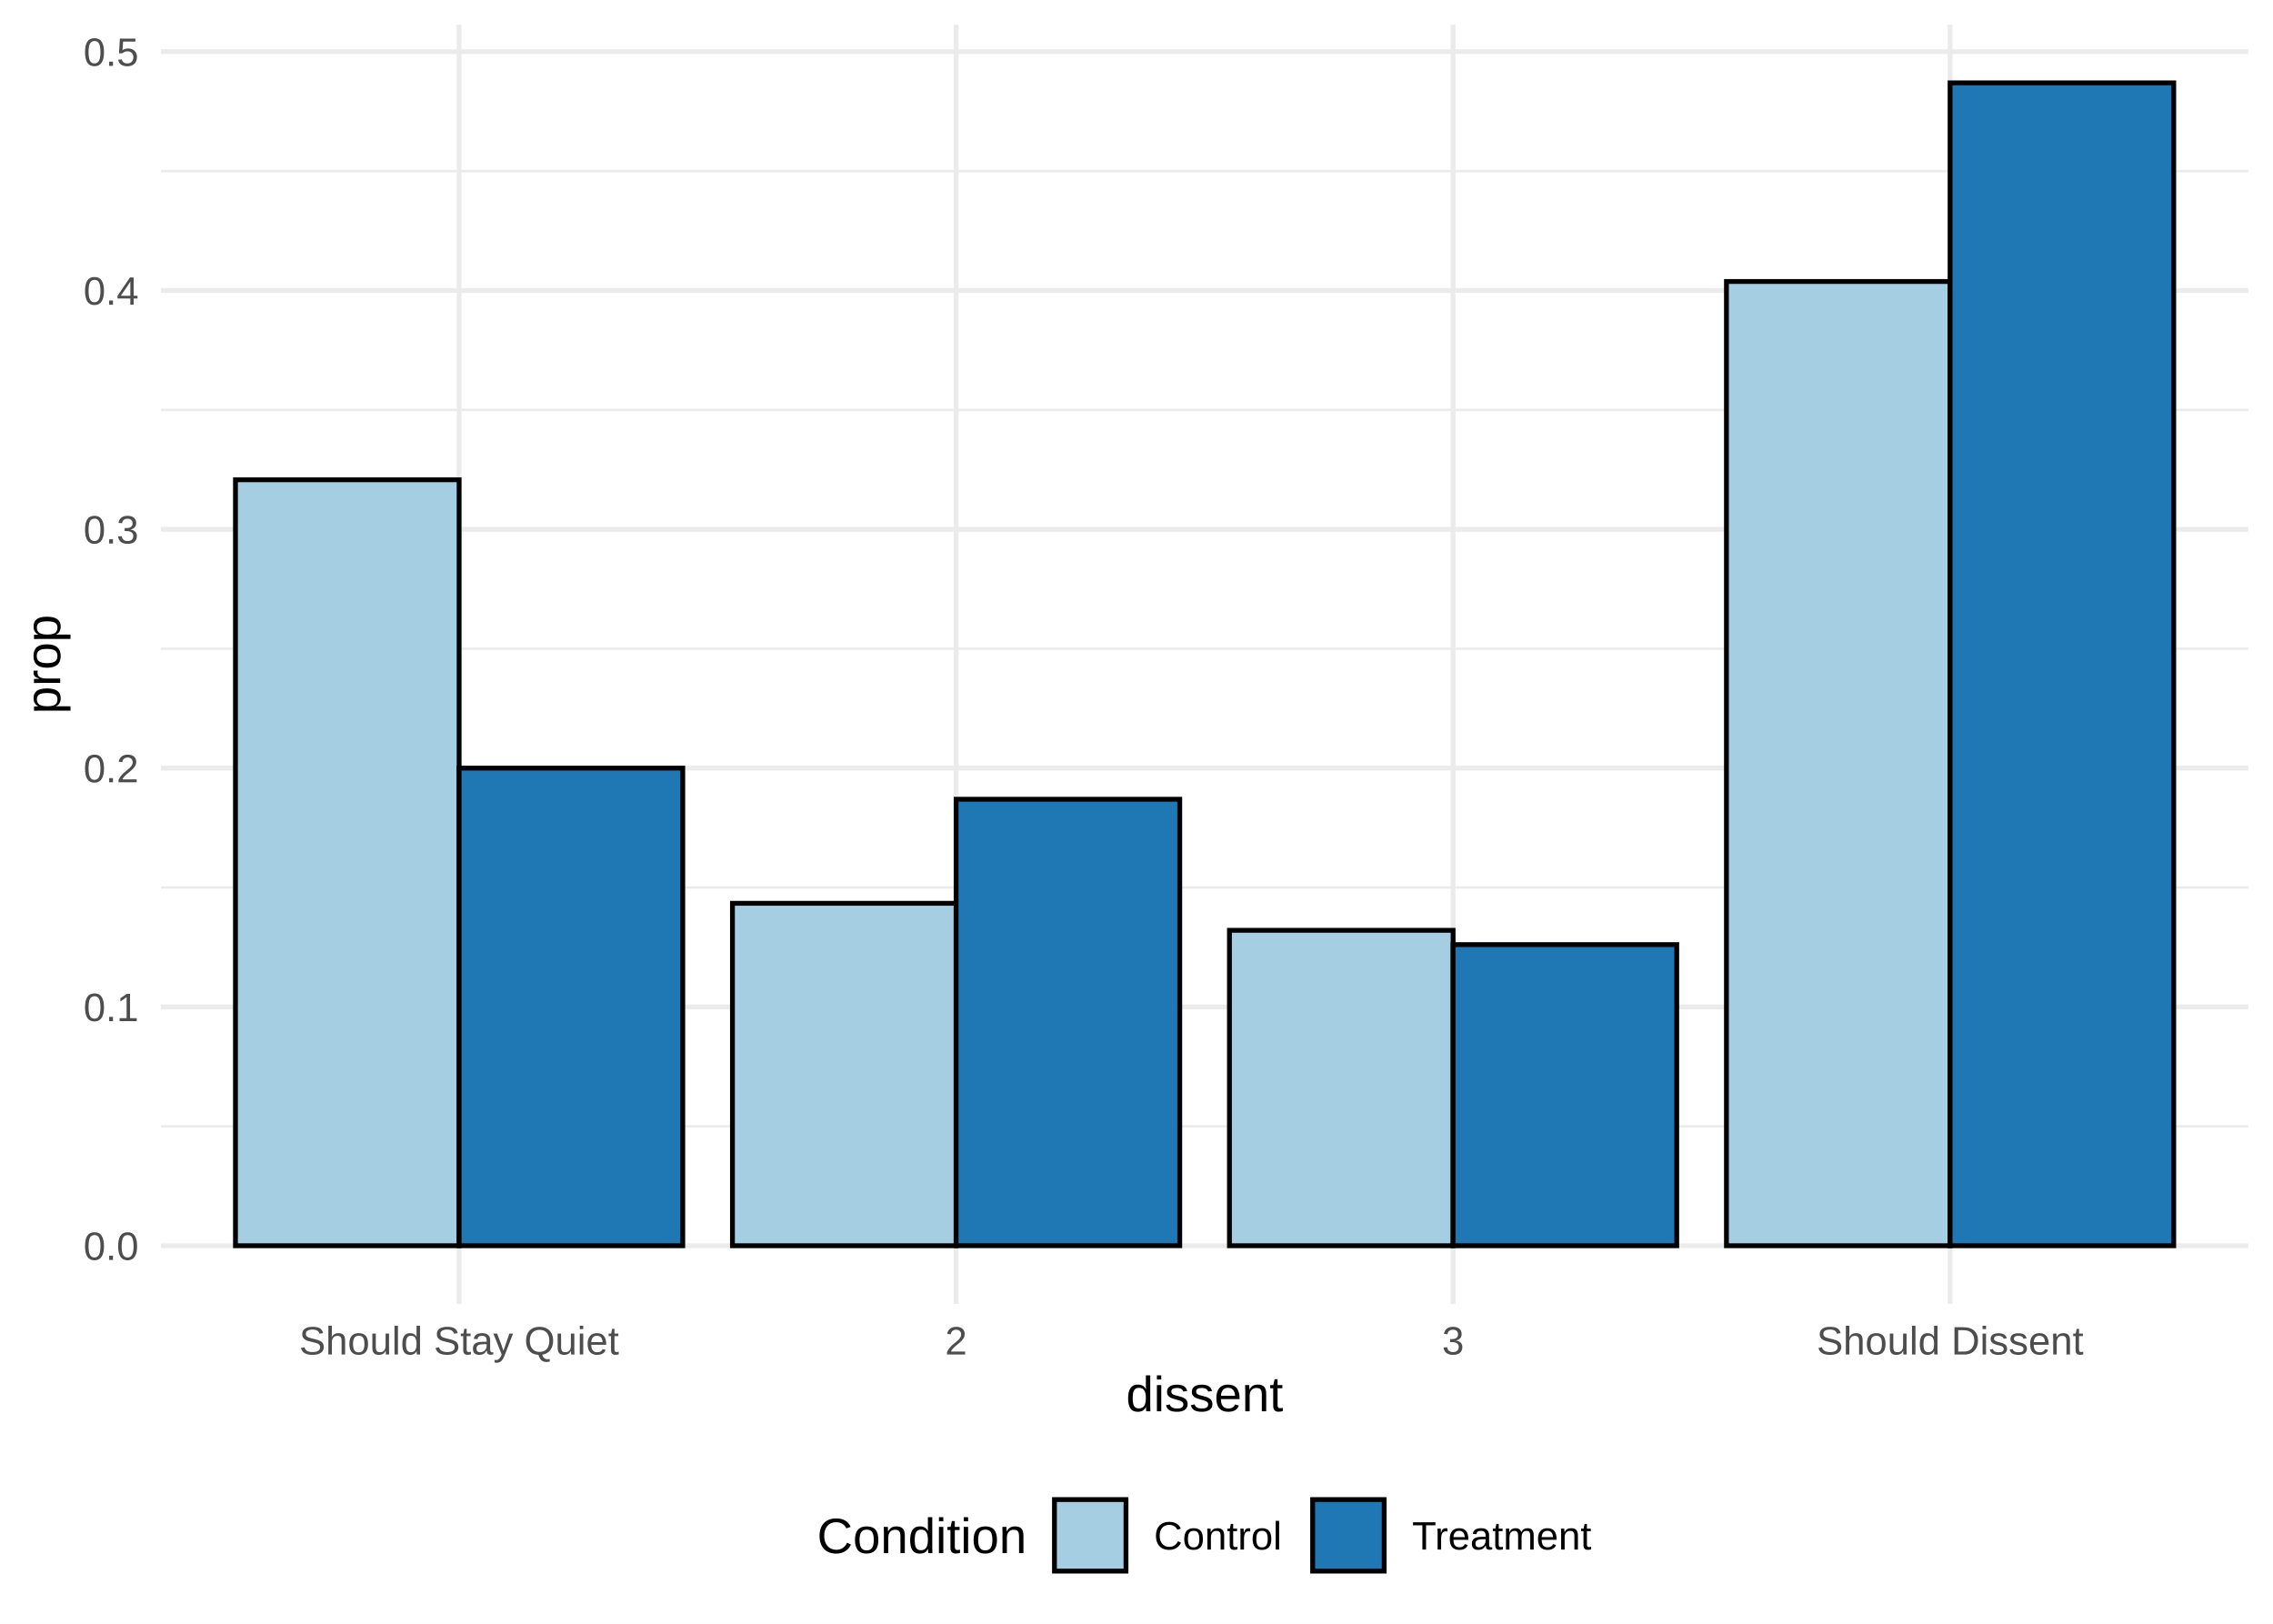
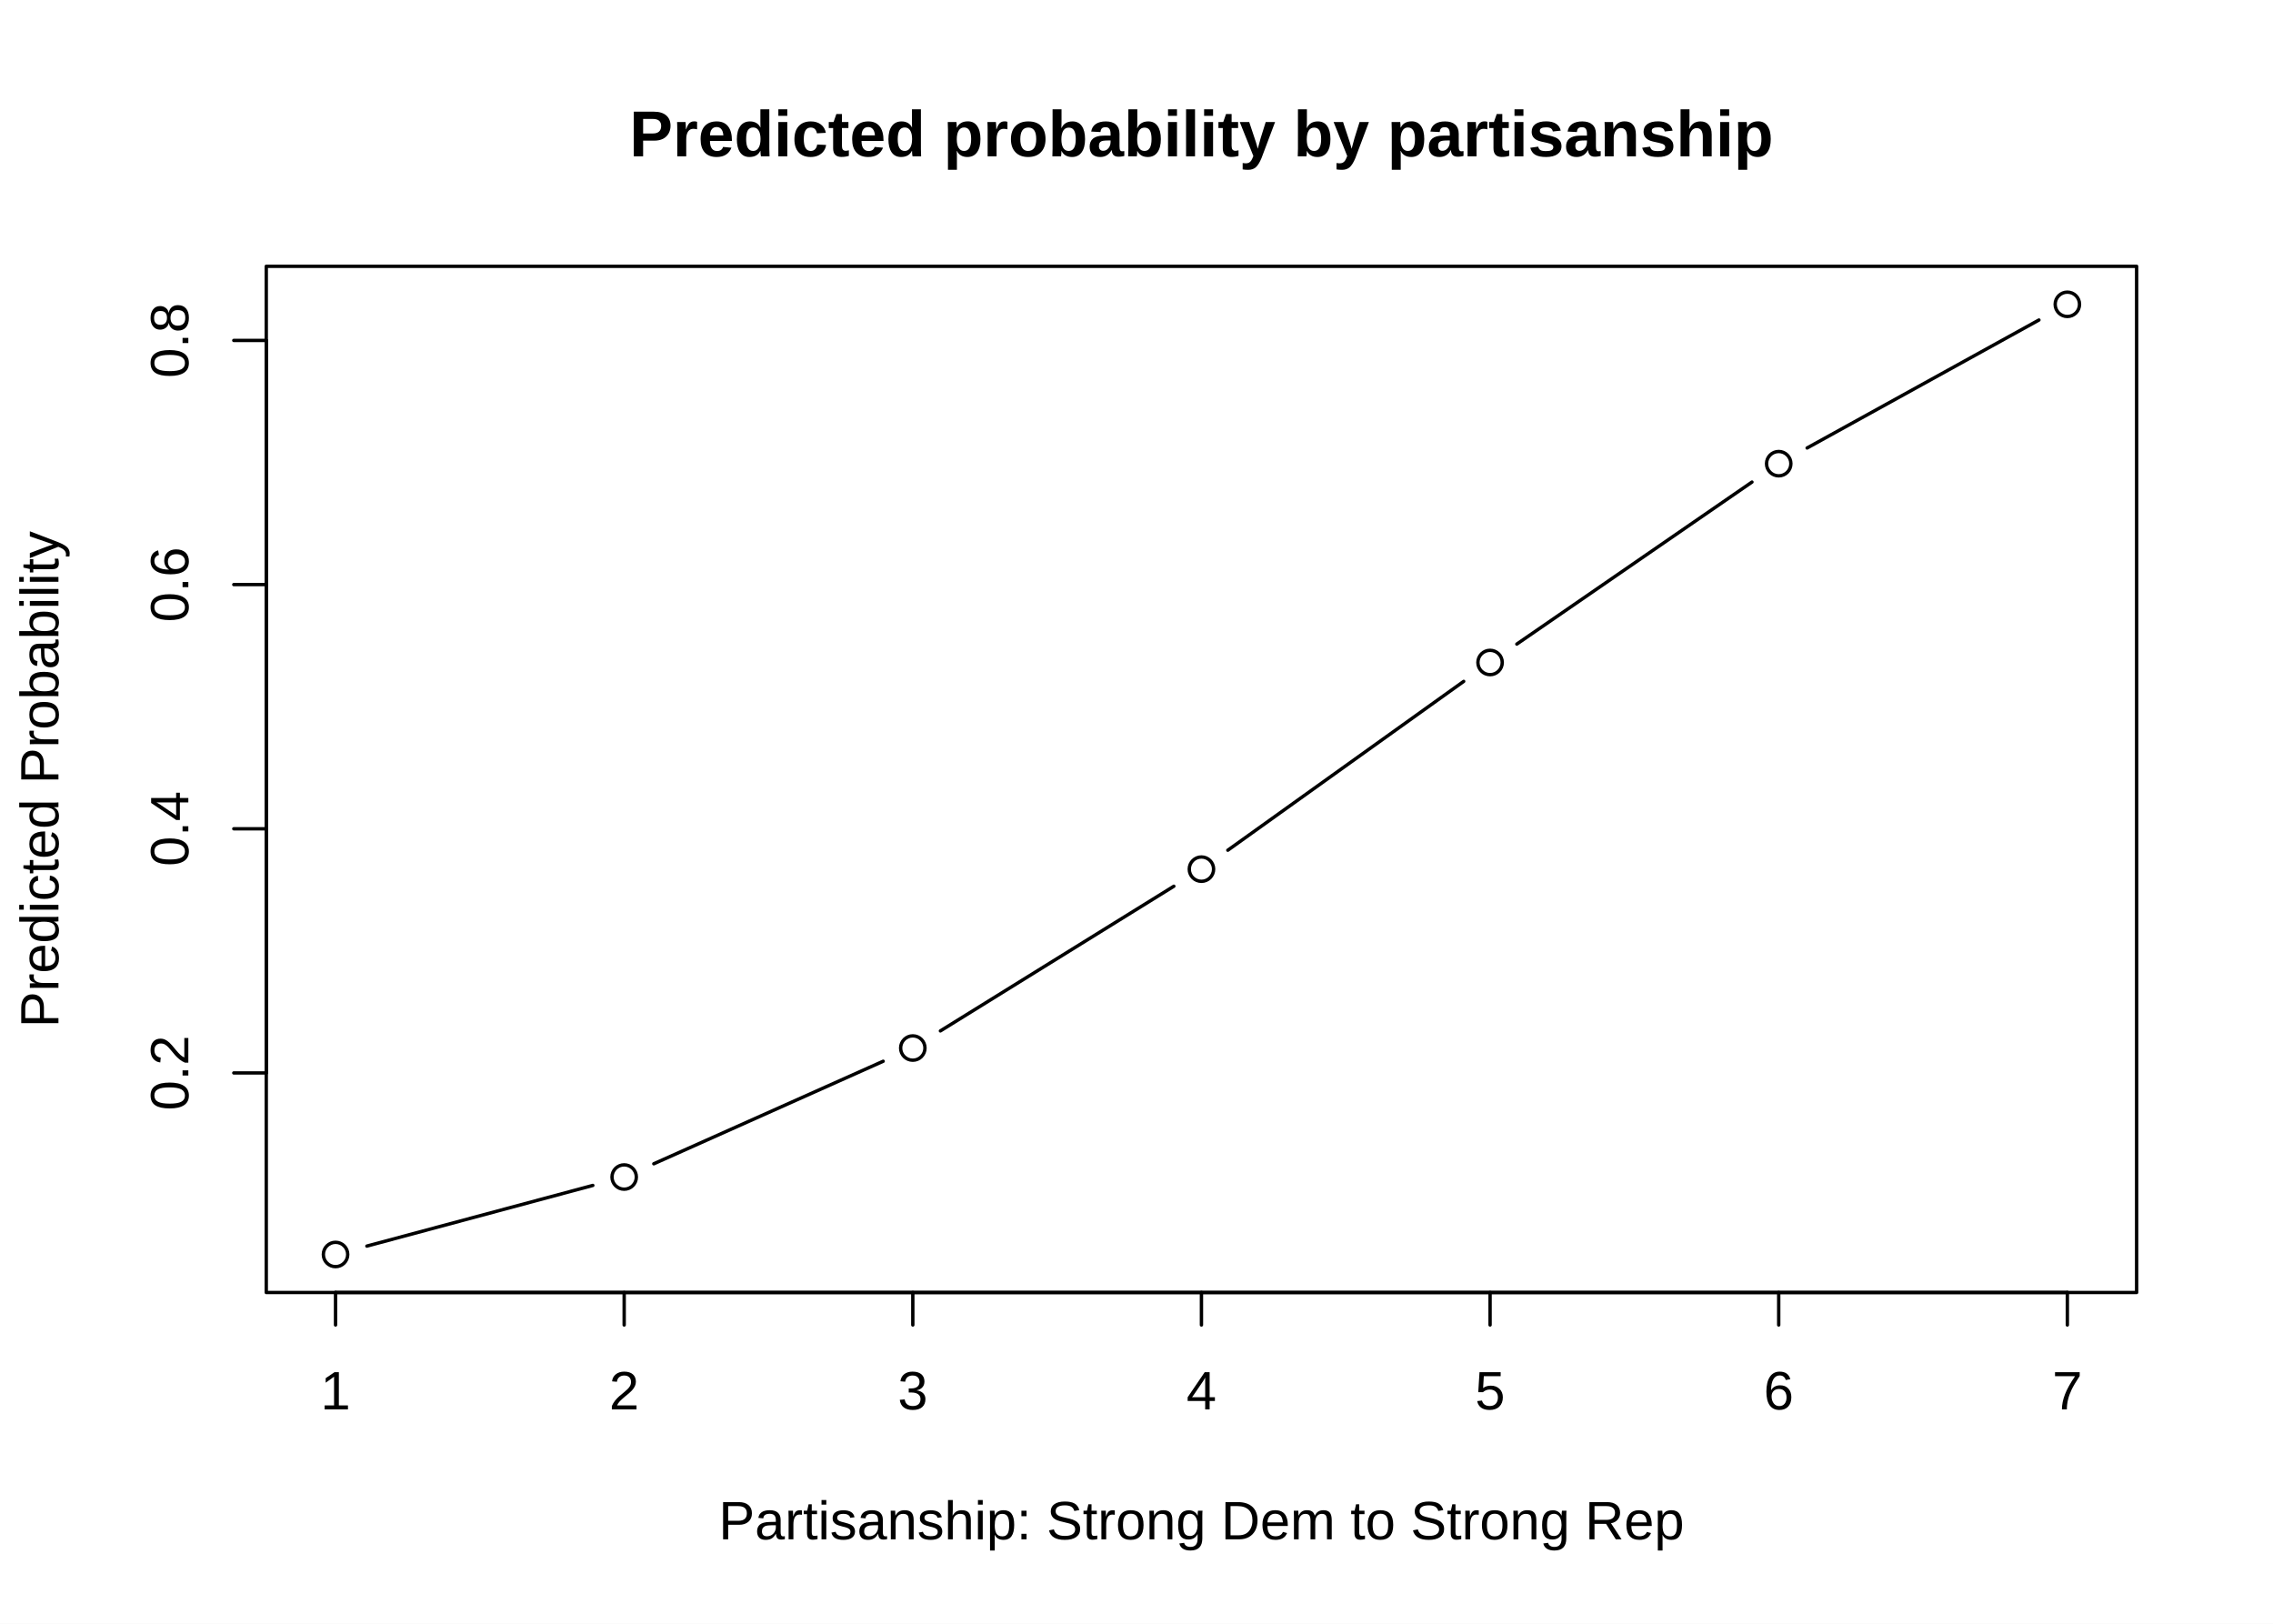
<svg xmlns="http://www.w3.org/2000/svg" viewBox="0 0 504.00 360.00">
  <defs>
    <style type="text/css">
    line, polyline, polygon, path, rect, circle {
      fill: none;
      stroke: #000000;
      stroke-linecap: round;
      stroke-linejoin: round;
      stroke-miterlimit: 10.00;
    }
  </style>
  </defs>
  <rect width="100%" height="100%" style="stroke: none; fill: #FFFFFF;" />
  <defs>
-     <clipPath id="cpMzUuNjh8NDk4LjUyfDI4OS4wOHw1LjQ4">
-       <rect x="35.68" y="5.48" width="462.84" height="283.60" />
+     <clipPath id="cpNTkuMDR8NDczLjc2fDI4Ni41Nnw1OS4wNA==">
+       <rect x="59.04" y="59.04" width="414.72" height="227.52" />
    </clipPath>
  </defs>
-   <polyline points="35.68,249.72 498.52,249.72 " style="stroke-width: 0.53; stroke: #EBEBEB; stroke-linecap: butt;" clip-path="url(#cpMzUuNjh8NDk4LjUyfDI4OS4wOHw1LjQ4)" />
-   <polyline points="35.68,196.77 498.52,196.77 " style="stroke-width: 0.53; stroke: #EBEBEB; stroke-linecap: butt;" clip-path="url(#cpMzUuNjh8NDk4LjUyfDI4OS4wOHw1LjQ4)" />
-   <polyline points="35.68,143.83 498.52,143.83 " style="stroke-width: 0.53; stroke: #EBEBEB; stroke-linecap: butt;" clip-path="url(#cpMzUuNjh8NDk4LjUyfDI4OS4wOHw1LjQ4)" />
-   <polyline points="35.68,90.88 498.52,90.88 " style="stroke-width: 0.53; stroke: #EBEBEB; stroke-linecap: butt;" clip-path="url(#cpMzUuNjh8NDk4LjUyfDI4OS4wOHw1LjQ4)" />
-   <polyline points="35.68,37.94 498.52,37.94 " style="stroke-width: 0.53; stroke: #EBEBEB; stroke-linecap: butt;" clip-path="url(#cpMzUuNjh8NDk4LjUyfDI4OS4wOHw1LjQ4)" />
-   <polyline points="35.68,276.19 498.52,276.19 " style="stroke-width: 1.07; stroke: #EBEBEB; stroke-linecap: butt;" clip-path="url(#cpMzUuNjh8NDk4LjUyfDI4OS4wOHw1LjQ4)" />
-   <polyline points="35.68,223.24 498.52,223.24 " style="stroke-width: 1.07; stroke: #EBEBEB; stroke-linecap: butt;" clip-path="url(#cpMzUuNjh8NDk4LjUyfDI4OS4wOHw1LjQ4)" />
-   <polyline points="35.68,170.30 498.52,170.30 " style="stroke-width: 1.07; stroke: #EBEBEB; stroke-linecap: butt;" clip-path="url(#cpMzUuNjh8NDk4LjUyfDI4OS4wOHw1LjQ4)" />
-   <polyline points="35.68,117.35 498.52,117.35 " style="stroke-width: 1.07; stroke: #EBEBEB; stroke-linecap: butt;" clip-path="url(#cpMzUuNjh8NDk4LjUyfDI4OS4wOHw1LjQ4)" />
-   <polyline points="35.68,64.41 498.52,64.41 " style="stroke-width: 1.07; stroke: #EBEBEB; stroke-linecap: butt;" clip-path="url(#cpMzUuNjh8NDk4LjUyfDI4OS4wOHw1LjQ4)" />
-   <polyline points="35.68,11.46 498.52,11.46 " style="stroke-width: 1.07; stroke: #EBEBEB; stroke-linecap: butt;" clip-path="url(#cpMzUuNjh8NDk4LjUyfDI4OS4wOHw1LjQ4)" />
-   <polyline points="101.80,289.08 101.80,5.48 " style="stroke-width: 1.07; stroke: #EBEBEB; stroke-linecap: butt;" clip-path="url(#cpMzUuNjh8NDk4LjUyfDI4OS4wOHw1LjQ4)" />
-   <polyline points="212.00,289.08 212.00,5.48 " style="stroke-width: 1.07; stroke: #EBEBEB; stroke-linecap: butt;" clip-path="url(#cpMzUuNjh8NDk4LjUyfDI4OS4wOHw1LjQ4)" />
-   <polyline points="322.20,289.08 322.20,5.48 " style="stroke-width: 1.07; stroke: #EBEBEB; stroke-linecap: butt;" clip-path="url(#cpMzUuNjh8NDk4LjUyfDI4OS4wOHw1LjQ4)" />
-   <polyline points="432.40,289.08 432.40,5.48 " style="stroke-width: 1.07; stroke: #EBEBEB; stroke-linecap: butt;" clip-path="url(#cpMzUuNjh8NDk4LjUyfDI4OS4wOHw1LjQ4)" />
-   <rect x="52.21" y="106.37" width="49.59" height="169.82" style="stroke-width: 1.07; stroke-linecap: square; stroke-linejoin: miter; fill: #A6CEE3;" clip-path="url(#cpMzUuNjh8NDk4LjUyfDI4OS4wOHw1LjQ4)" />
-   <rect x="162.41" y="200.27" width="49.59" height="75.92" style="stroke-width: 1.07; stroke-linecap: square; stroke-linejoin: miter; fill: #A6CEE3;" clip-path="url(#cpMzUuNjh8NDk4LjUyfDI4OS4wOHw1LjQ4)" />
-   <rect x="272.61" y="206.26" width="49.59" height="69.93" style="stroke-width: 1.07; stroke-linecap: square; stroke-linejoin: miter; fill: #A6CEE3;" clip-path="url(#cpMzUuNjh8NDk4LjUyfDI4OS4wOHw1LjQ4)" />
-   <rect x="382.81" y="62.41" width="49.59" height="213.78" style="stroke-width: 1.07; stroke-linecap: square; stroke-linejoin: miter; fill: #A6CEE3;" clip-path="url(#cpMzUuNjh8NDk4LjUyfDI4OS4wOHw1LjQ4)" />
-   <rect x="101.80" y="170.30" width="49.59" height="105.89" style="stroke-width: 1.07; stroke-linecap: square; stroke-linejoin: miter; fill: #1F78B4;" clip-path="url(#cpMzUuNjh8NDk4LjUyfDI4OS4wOHw1LjQ4)" />
-   <rect x="212.00" y="177.20" width="49.59" height="98.98" style="stroke-width: 1.07; stroke-linecap: square; stroke-linejoin: miter; fill: #1F78B4;" clip-path="url(#cpMzUuNjh8NDk4LjUyfDI4OS4wOHw1LjQ4)" />
-   <rect x="322.20" y="209.43" width="49.59" height="66.76" style="stroke-width: 1.07; stroke-linecap: square; stroke-linejoin: miter; fill: #1F78B4;" clip-path="url(#cpMzUuNjh8NDk4LjUyfDI4OS4wOHw1LjQ4)" />
-   <rect x="432.40" y="18.37" width="49.59" height="257.82" style="stroke-width: 1.07; stroke-linecap: square; stroke-linejoin: miter; fill: #1F78B4;" clip-path="url(#cpMzUuNjh8NDk4LjUyfDI4OS4wOHw1LjQ4)" />
+   <line x1="81.35" y1="276.27" x2="131.45" y2="262.82" style="stroke-width: 0.75;" clip-path="url(#cpNTkuMDR8NDczLjc2fDI4Ni41Nnw1OS4wNA==)" />
+   <line x1="144.97" y1="258.02" x2="195.83" y2="235.29" style="stroke-width: 0.75;" clip-path="url(#cpNTkuMDR8NDczLjc2fDI4Ni41Nnw1OS4wNA==)" />
+   <line x1="208.52" y1="228.56" x2="260.28" y2="196.49" style="stroke-width: 0.75;" clip-path="url(#cpNTkuMDR8NDczLjc2fDI4Ni41Nnw1OS4wNA==)" />
+   <line x1="272.25" y1="188.50" x2="324.55" y2="151.07" style="stroke-width: 0.75;" clip-path="url(#cpNTkuMDR8NDczLjc2fDI4Ni41Nnw1OS4wNA==)" />
+   <line x1="336.33" y1="142.80" x2="388.47" y2="106.88" style="stroke-width: 0.75;" clip-path="url(#cpNTkuMDR8NDczLjc2fDI4Ni41Nnw1OS4wNA==)" />
+   <line x1="400.70" y1="99.32" x2="452.10" y2="70.95" style="stroke-width: 0.75;" clip-path="url(#cpNTkuMDR8NDczLjc2fDI4Ni41Nnw1OS4wNA==)" />
+   <circle cx="74.40" cy="278.13" r="2.70" style="stroke-width: 0.75;" clip-path="url(#cpNTkuMDR8NDczLjc2fDI4Ni41Nnw1OS4wNA==)" />
+   <circle cx="138.40" cy="260.96" r="2.70" style="stroke-width: 0.75;" clip-path="url(#cpNTkuMDR8NDczLjc2fDI4Ni41Nnw1OS4wNA==)" />
+   <circle cx="202.40" cy="232.36" r="2.70" style="stroke-width: 0.75;" clip-path="url(#cpNTkuMDR8NDczLjc2fDI4Ni41Nnw1OS4wNA==)" />
+   <circle cx="266.40" cy="192.70" r="2.70" style="stroke-width: 0.75;" clip-path="url(#cpNTkuMDR8NDczLjc2fDI4Ni41Nnw1OS4wNA==)" />
+   <circle cx="330.40" cy="146.88" r="2.70" style="stroke-width: 0.75;" clip-path="url(#cpNTkuMDR8NDczLjc2fDI4Ni41Nnw1OS4wNA==)" />
+   <circle cx="394.40" cy="102.80" r="2.70" style="stroke-width: 0.75;" clip-path="url(#cpNTkuMDR8NDczLjc2fDI4Ni41Nnw1OS4wNA==)" />
+   <circle cx="458.40" cy="67.47" r="2.70" style="stroke-width: 0.75;" clip-path="url(#cpNTkuMDR8NDczLjc2fDI4Ni41Nnw1OS4wNA==)" />
  <defs>
    <clipPath id="cpMC4wMHw1MDQuMDB8MzYwLjAwfDAuMDA=">
      <rect x="0.00" y="0.00" width="504.00" height="360.00" />
    </clipPath>
  </defs>
+   <line x1="74.40" y1="286.56" x2="458.40" y2="286.56" style="stroke-width: 0.75;" clip-path="url(#cpMC4wMHw1MDQuMDB8MzYwLjAwfDAuMDA=)" />
+   <line x1="74.40" y1="286.56" x2="74.40" y2="293.76" style="stroke-width: 0.75;" clip-path="url(#cpMC4wMHw1MDQuMDB8MzYwLjAwfDAuMDA=)" />
+   <line x1="138.40" y1="286.56" x2="138.40" y2="293.76" style="stroke-width: 0.75;" clip-path="url(#cpMC4wMHw1MDQuMDB8MzYwLjAwfDAuMDA=)" />
+   <line x1="202.40" y1="286.56" x2="202.40" y2="293.76" style="stroke-width: 0.75;" clip-path="url(#cpMC4wMHw1MDQuMDB8MzYwLjAwfDAuMDA=)" />
+   <line x1="266.40" y1="286.56" x2="266.40" y2="293.76" style="stroke-width: 0.75;" clip-path="url(#cpMC4wMHw1MDQuMDB8MzYwLjAwfDAuMDA=)" />
+   <line x1="330.40" y1="286.56" x2="330.40" y2="293.76" style="stroke-width: 0.75;" clip-path="url(#cpMC4wMHw1MDQuMDB8MzYwLjAwfDAuMDA=)" />
+   <line x1="394.40" y1="286.56" x2="394.40" y2="293.76" style="stroke-width: 0.75;" clip-path="url(#cpMC4wMHw1MDQuMDB8MzYwLjAwfDAuMDA=)" />
+   <line x1="458.40" y1="286.56" x2="458.40" y2="293.76" style="stroke-width: 0.75;" clip-path="url(#cpMC4wMHw1MDQuMDB8MzYwLjAwfDAuMDA=)" />
  <g clip-path="url(#cpMC4wMHw1MDQuMDB8MzYwLjAwfDAuMDA=)">
-     <text x="18.51" y="279.34" style="font-size: 8.80px; fill: #4D4D4D; font-family: Arial;" textLength="12.23px" lengthAdjust="spacingAndGlyphs">0.0</text>
+     <text x="71.06" y="312.48" style="font-size: 12.00px; font-family: Arial;" textLength="6.67px" lengthAdjust="spacingAndGlyphs">1</text>
  </g>
  <g clip-path="url(#cpMC4wMHw1MDQuMDB8MzYwLjAwfDAuMDA=)">
-     <text x="18.51" y="226.39" style="font-size: 8.80px; fill: #4D4D4D; font-family: Arial;" textLength="12.23px" lengthAdjust="spacingAndGlyphs">0.1</text>
+     <text x="135.06" y="312.48" style="font-size: 12.00px; font-family: Arial;" textLength="6.67px" lengthAdjust="spacingAndGlyphs">2</text>
  </g>
  <g clip-path="url(#cpMC4wMHw1MDQuMDB8MzYwLjAwfDAuMDA=)">
-     <text x="18.51" y="173.45" style="font-size: 8.80px; fill: #4D4D4D; font-family: Arial;" textLength="12.23px" lengthAdjust="spacingAndGlyphs">0.2</text>
+     <text x="199.06" y="312.48" style="font-size: 12.00px; font-family: Arial;" textLength="6.67px" lengthAdjust="spacingAndGlyphs">3</text>
  </g>
  <g clip-path="url(#cpMC4wMHw1MDQuMDB8MzYwLjAwfDAuMDA=)">
-     <text x="18.51" y="120.50" style="font-size: 8.80px; fill: #4D4D4D; font-family: Arial;" textLength="12.23px" lengthAdjust="spacingAndGlyphs">0.3</text>
+     <text x="263.06" y="312.48" style="font-size: 12.00px; font-family: Arial;" textLength="6.67px" lengthAdjust="spacingAndGlyphs">4</text>
  </g>
  <g clip-path="url(#cpMC4wMHw1MDQuMDB8MzYwLjAwfDAuMDA=)">
-     <text x="18.51" y="67.56" style="font-size: 8.80px; fill: #4D4D4D; font-family: Arial;" textLength="12.23px" lengthAdjust="spacingAndGlyphs">0.4</text>
+     <text x="327.06" y="312.48" style="font-size: 12.00px; font-family: Arial;" textLength="6.67px" lengthAdjust="spacingAndGlyphs">5</text>
  </g>
  <g clip-path="url(#cpMC4wMHw1MDQuMDB8MzYwLjAwfDAuMDA=)">
-     <text x="18.51" y="14.61" style="font-size: 8.80px; fill: #4D4D4D; font-family: Arial;" textLength="12.23px" lengthAdjust="spacingAndGlyphs">0.5</text>
+     <text x="391.06" y="312.48" style="font-size: 12.00px; font-family: Arial;" textLength="6.67px" lengthAdjust="spacingAndGlyphs">6</text>
  </g>
  <g clip-path="url(#cpMC4wMHw1MDQuMDB8MzYwLjAwfDAuMDA=)">
-     <text x="66.33" y="300.31" style="font-size: 8.80px; fill: #4D4D4D; font-family: Arial;" textLength="70.93px" lengthAdjust="spacingAndGlyphs">Should Stay Quiet</text>
+     <text x="455.06" y="312.48" style="font-size: 12.00px; font-family: Arial;" textLength="6.67px" lengthAdjust="spacingAndGlyphs">7</text>
+   </g>
+   <line x1="59.04" y1="237.88" x2="59.04" y2="75.48" style="stroke-width: 0.75;" clip-path="url(#cpMC4wMHw1MDQuMDB8MzYwLjAwfDAuMDA=)" />
+   <line x1="59.04" y1="237.88" x2="51.84" y2="237.88" style="stroke-width: 0.75;" clip-path="url(#cpMC4wMHw1MDQuMDB8MzYwLjAwfDAuMDA=)" />
+   <line x1="59.04" y1="183.75" x2="51.84" y2="183.75" style="stroke-width: 0.75;" clip-path="url(#cpMC4wMHw1MDQuMDB8MzYwLjAwfDAuMDA=)" />
+   <line x1="59.04" y1="129.61" x2="51.84" y2="129.61" style="stroke-width: 0.75;" clip-path="url(#cpMC4wMHw1MDQuMDB8MzYwLjAwfDAuMDA=)" />
+   <line x1="59.04" y1="75.48" x2="51.84" y2="75.48" style="stroke-width: 0.75;" clip-path="url(#cpMC4wMHw1MDQuMDB8MzYwLjAwfDAuMDA=)" />
+   <g clip-path="url(#cpMC4wMHw1MDQuMDB8MzYwLjAwfDAuMDA=)">
+     <text transform="translate(41.76,246.22) rotate(-90)" style="font-size: 12.00px; font-family: Arial;" textLength="16.68px" lengthAdjust="spacingAndGlyphs">0.2</text>
  </g>
  <g clip-path="url(#cpMC4wMHw1MDQuMDB8MzYwLjAwfDAuMDA=)">
-     <text x="209.55" y="300.31" style="font-size: 8.80px; fill: #4D4D4D; font-family: Arial;" textLength="4.89px" lengthAdjust="spacingAndGlyphs">2</text>
+     <text transform="translate(41.76,192.09) rotate(-90)" style="font-size: 12.00px; font-family: Arial;" textLength="16.68px" lengthAdjust="spacingAndGlyphs">0.4</text>
  </g>
  <g clip-path="url(#cpMC4wMHw1MDQuMDB8MzYwLjAwfDAuMDA=)">
-     <text x="319.75" y="300.31" style="font-size: 8.80px; fill: #4D4D4D; font-family: Arial;" textLength="4.89px" lengthAdjust="spacingAndGlyphs">3</text>
+     <text transform="translate(41.76,137.95) rotate(-90)" style="font-size: 12.00px; font-family: Arial;" textLength="16.68px" lengthAdjust="spacingAndGlyphs">0.6</text>
  </g>
  <g clip-path="url(#cpMC4wMHw1MDQuMDB8MzYwLjAwfDAuMDA=)">
-     <text x="402.81" y="300.31" style="font-size: 8.80px; fill: #4D4D4D; font-family: Arial;" textLength="59.19px" lengthAdjust="spacingAndGlyphs">Should Dissent</text>
+     <text transform="translate(41.76,83.82) rotate(-90)" style="font-size: 12.00px; font-family: Arial;" textLength="16.68px" lengthAdjust="spacingAndGlyphs">0.8</text>
+   </g>
+   <polyline points="59.04,286.56 473.76,286.56 473.76,59.04 59.04,59.04 59.04,286.56 " style="stroke-width: 0.75;" clip-path="url(#cpMC4wMHw1MDQuMDB8MzYwLjAwfDAuMDA=)" />
+   <g clip-path="url(#cpMC4wMHw1MDQuMDB8MzYwLjAwfDAuMDA=)">
+     <text x="139.57" y="34.67" style="font-size: 14.40px; font-weight: bold; font-family: Arial;" textLength="253.65px" lengthAdjust="spacingAndGlyphs">Predicted probability by partisanship</text>
  </g>
  <g clip-path="url(#cpMC4wMHw1MDQuMDB8MzYwLjAwfDAuMDA=)">
-     <text x="249.67" y="312.90" style="font-size: 11.00px; font-family: Arial;" textLength="34.85px" lengthAdjust="spacingAndGlyphs">dissent</text>
+     <text x="159.35" y="341.28" style="font-size: 12.00px; font-family: Arial;" textLength="214.11px" lengthAdjust="spacingAndGlyphs">Partisanship: Strong Dem to Strong Rep</text>
  </g>
  <g clip-path="url(#cpMC4wMHw1MDQuMDB8MzYwLjAwfDAuMDA=)">
-     <text transform="translate(13.35,158.29) rotate(-90)" style="font-size: 11.00px; font-family: Arial;" textLength="22.02px" lengthAdjust="spacingAndGlyphs">prop</text>
-   </g>
-   <g clip-path="url(#cpMC4wMHw1MDQuMDB8MzYwLjAwfDAuMDA=)">
-     <text x="181.16" y="344.34" style="font-size: 11.00px; font-family: Arial;" textLength="46.48px" lengthAdjust="spacingAndGlyphs">Condition</text>
-   </g>
-   <rect x="233.81" y="332.47" width="15.86" height="15.86" style="stroke-width: 1.07; stroke-linecap: square; stroke-linejoin: miter; fill: #A6CEE3;" clip-path="url(#cpMC4wMHw1MDQuMDB8MzYwLjAwfDAuMDA=)" />
-   <rect x="291.06" y="332.47" width="15.86" height="15.86" style="stroke-width: 1.07; stroke-linecap: square; stroke-linejoin: miter; fill: #1F78B4;" clip-path="url(#cpMC4wMHw1MDQuMDB8MzYwLjAwfDAuMDA=)" />
-   <g clip-path="url(#cpMC4wMHw1MDQuMDB8MzYwLjAwfDAuMDA=)">
-     <text x="255.86" y="343.55" style="font-size: 8.80px; font-family: Arial;" textLength="28.37px" lengthAdjust="spacingAndGlyphs">Control</text>
-   </g>
-   <g clip-path="url(#cpMC4wMHw1MDQuMDB8MzYwLjAwfDAuMDA=)">
-     <text x="313.11" y="343.55" style="font-size: 8.80px; font-family: Arial;" textLength="40.10px" lengthAdjust="spacingAndGlyphs">Treatment</text>
+     <text transform="translate(12.96,227.83) rotate(-90)" style="font-size: 12.00px; font-family: Arial;" textLength="110.06px" lengthAdjust="spacingAndGlyphs">Predicted Probability</text>
  </g>
</svg>
